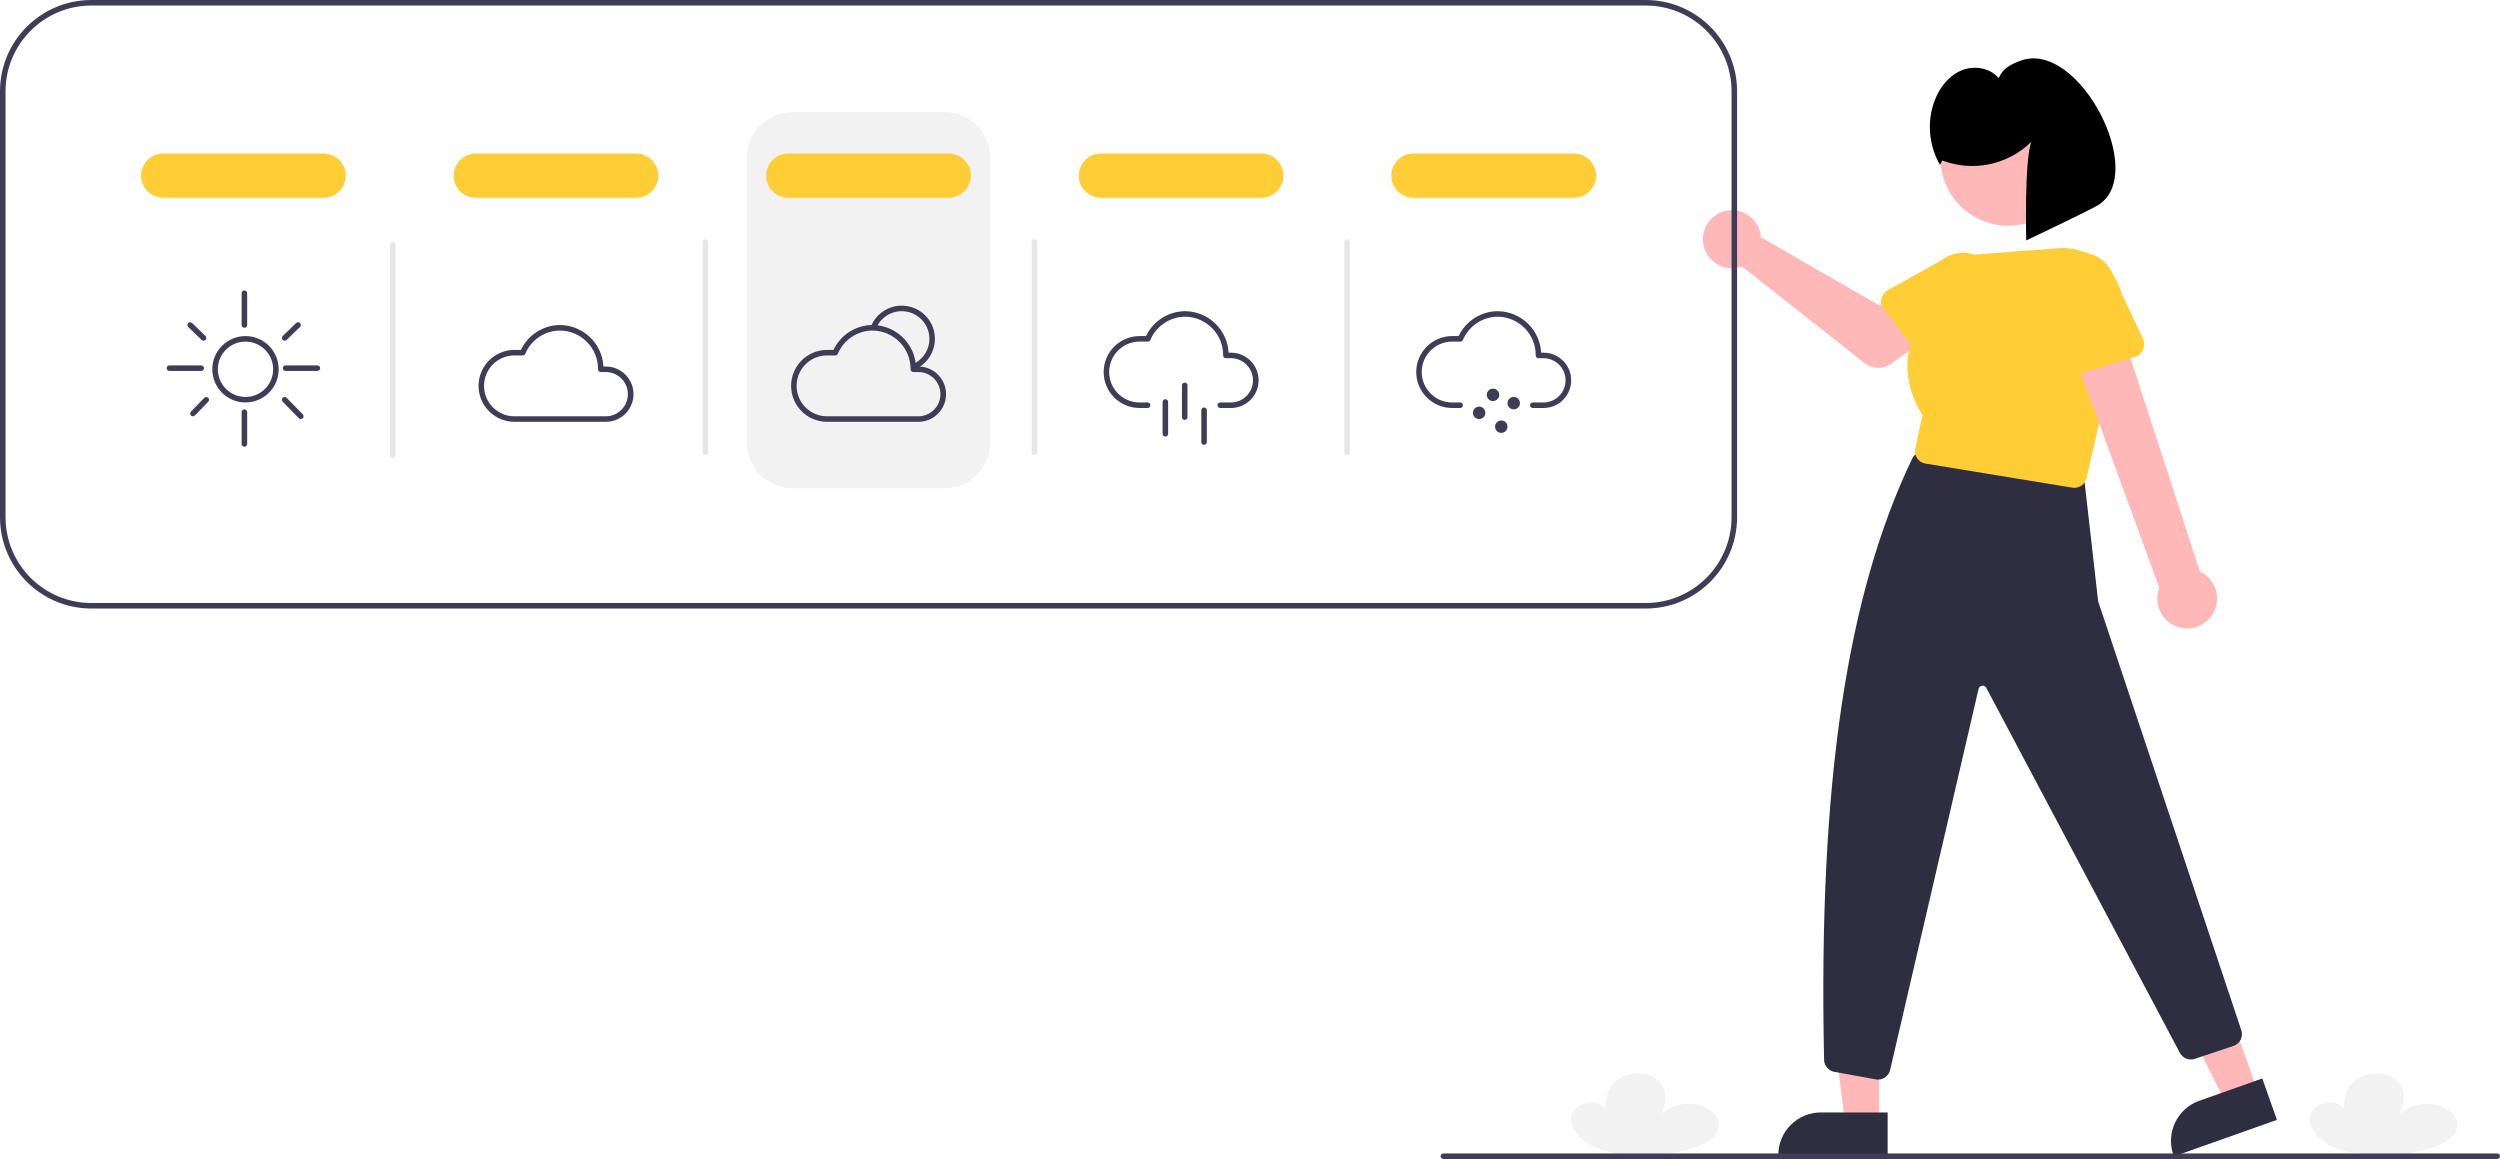
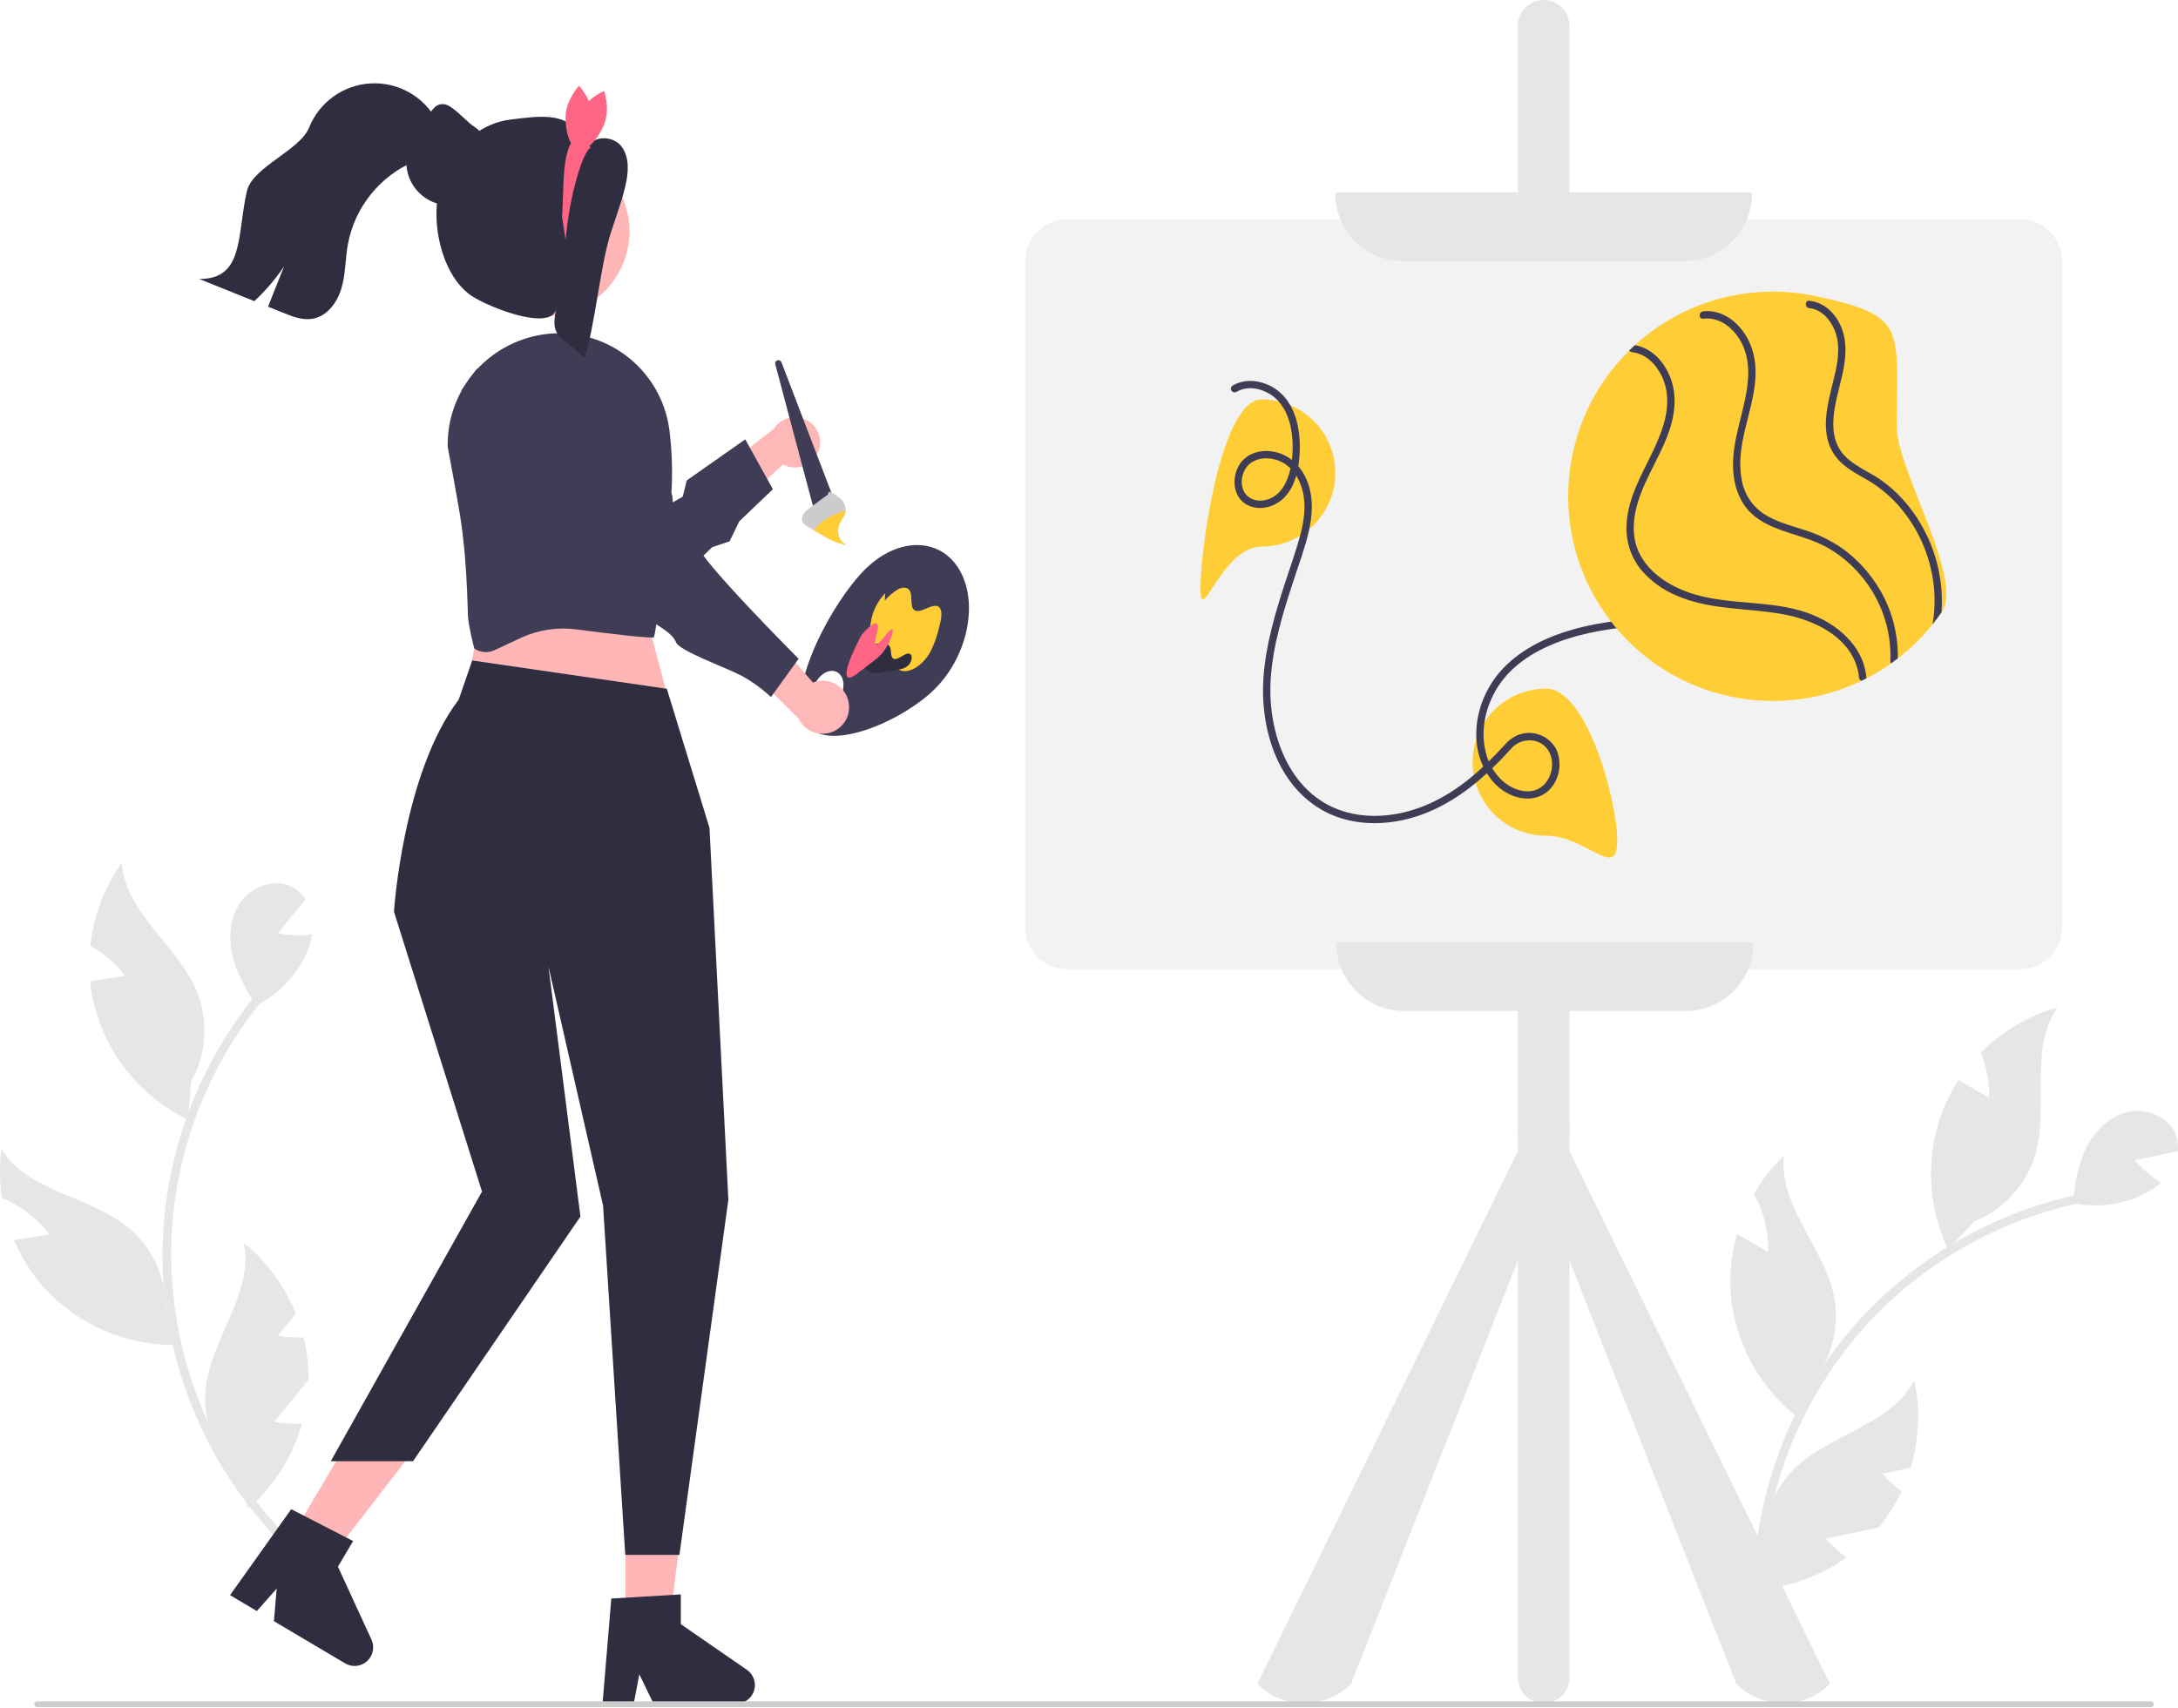
- <svg xmlns="http://www.w3.org/2000/svg" data-name="Layer 1" width="903.815" height="419" viewBox="0 0 903.815 419">
-   <path d="M1002.298,657.635c-7.669-.318-14.655-3.413-17.816-8.208q-.222-.337-.418-.683c-1.154-2.043-1.514-4.392-.253-6.405s4.413-3.542,7.579-3.225,5.636,2.842,4.326,4.84c-.293-4.038-.532-8.281,2.724-11.796a11.897,11.897,0,0,1,6.665-3.445c6.56-1.154,10.916,2.555,11.788,6.301.644,2.765-.246,5.577-1.131,8.311,2.728-3.226,9.218-4.662,14.187-3.138s7.727,5.794,6.029,9.337c-2,4.173-8.669,6.33-14.863,7.47C1016.002,657.935,1008.333,657.885,1002.298,657.635Z" transform="translate(-148.0925 -240.5)" fill="#f2f2f2" />
-   <path d="M735.298,657.635c-7.669-.318-14.655-3.413-17.816-8.208q-.222-.337-.418-.683c-1.154-2.043-1.514-4.392-.253-6.405s4.413-3.542,7.579-3.225,5.636,2.842,4.326,4.84c-.293-4.038-.532-8.281,2.724-11.796a11.897,11.897,0,0,1,6.665-3.445c6.56-1.154,10.916,2.555,11.788,6.301.644,2.765-.246,5.577-1.131,8.311,2.728-3.226,9.218-4.662,14.187-3.138s7.727,5.794,6.029,9.337c-2,4.173-8.669,6.33-14.863,7.47C749.002,657.935,741.333,657.885,735.298,657.635Z" transform="translate(-148.0925 -240.5)" fill="#f2f2f2" />
-   <path d="M489.592,417h-55a16.519,16.519,0,0,1-16.5-16.5v-103a16.519,16.519,0,0,1,16.5-16.5h55a16.519,16.519,0,0,1,16.5,16.5v103A16.519,16.519,0,0,1,489.592,417Z" transform="translate(-148.0925 -240.5)" fill="#f2f2f2" />
-   <polygon points="679.306 406.177 667.047 406.177 661.214 358.889 679.308 358.89 679.306 406.177" fill="#ffb8b8" />
-   <path d="M830.525,658.562l-39.531-.001v-.5a15.386,15.386,0,0,1,15.386-15.386h.001l24.144.001Z" transform="translate(-148.0925 -240.5)" fill="#2f2e41" />
-   <polygon points="816.262 394.707 804.705 398.799 783.42 356.172 800.476 350.132 816.262 394.707" fill="#ffb8b8" />
-   <path d="M971.269,645.365l-37.263,13.196-.167-.471a15.386,15.386,0,0,1,9.367-19.64l.001-0,22.759-8.06Z" transform="translate(-148.0925 -240.5)" fill="#2f2e41" />
-   <path d="M827.057,630.8a4.613,4.613,0,0,1-.82-.074l-14.992-2.726a4.521,4.521,0,0,1-3.698-4.337c-2.179-100.914,8.535-168.729,31.843-217.336a4.473,4.473,0,0,1,4.691-2.481l53.912,7.783a4.505,4.505,0,0,1,3.828,3.947l4.754,41.903a3.546,3.546,0,0,0,.142.666l51.689,154.869a4.519,4.519,0,0,1-2.866,5.631L941.572,623.302a4.523,4.523,0,0,1-5.448-2.257L866.206,489.208a1.5,1.5,0,0,0-2.807.35L831.438,627.263A4.482,4.482,0,0,1,827.057,630.8Z" transform="translate(-148.0925 -240.5)" fill="#2f2e41" />
-   <path d="M784.45,324.597a10.527,10.527,0,0,1,.239,1.64l42.957,24.782,10.441-6.011L849.219,359.581,831.769,372.018a8,8,0,0,1-9.598-.234L777.874,336.839a10.497,10.497,0,1,1,6.576-12.241Z" transform="translate(-148.0925 -240.5)" fill="#ffb8b8" />
-   <path d="M828.237,348.542a4.495,4.495,0,0,1,2.211-3.025l19.713-11.023a12.497,12.497,0,0,1,15.327,19.744l-15.717,16.321a4.5,4.5,0,0,1-6.804-.373l-13.884-17.994A4.495,4.495,0,0,1,828.237,348.542Z" transform="translate(-148.0925 -240.5)" fill="#ffcd35" />
-   <circle cx="726.05" cy="57.066" r="24.561" fill="#ffb8b8" />
-   <path d="M898.059,416.868a4.5,4.5,0,0,1-.728-.06L844.177,408.095a4.5,4.5,0,0,1-3.674-5.374l2.586-12.191c-1.324-1.975-12.103-19.146,1.026-35.274a22.01,22.01,0,0,1,20.433-22.922l27.469-2.087a22.127,22.127,0,0,1,23.022,27.885l-12.593,55.237A4.51,4.51,0,0,1,898.059,416.868Z" transform="translate(-148.0925 -240.5)" fill="#ffcd35" />
-   <path d="M947.695,463.058a10.743,10.743,0,0,0-4.27-15.91L913.161,354.102l-17.538,8.322,33.113,90.599a10.801,10.801,0,0,0,18.959,10.036Z" transform="translate(-148.0925 -240.5)" fill="#ffb8b8" />
-   <path d="M919.855,369.593l-23.288,7.035a4.817,4.817,0,0,1-6.158-3.909l-3.535-23.995A13.377,13.377,0,0,1,912.507,341.063l10.312,21.866a4.817,4.817,0,0,1-2.964,6.664Z" transform="translate(-148.0925 -240.5)" fill="#ffcd35" />
-   <path d="M850.268,298.514a30.443,30.443,0,0,0,32.211-6.764c-2.576,6.806-1.856,35.674-1.856,35.674s22.847-10.847,25.946-12.744c18.307-11.204-6.942-59.943-27.946-52.256-3.558,1.302-6.529,2.834-7.968,6.338-3.136-3.869-9.073-4.708-13.64-2.721s-7.813,6.293-9.559,10.958a27.407,27.407,0,0,0,1.993,23.113Z" transform="translate(-148.0925 -240.5)" />
-   <path d="M743.093,240.5h-562a33.032,33.032,0,0,0-33,33v154a33.032,33.032,0,0,0,33,33h562a33.032,33.032,0,0,0,33-33v-154A33.032,33.032,0,0,0,743.093,240.5Zm31,187a31.04,31.04,0,0,1-31,31h-562a31.04,31.04,0,0,1-31-31v-154a31.04,31.04,0,0,1,31-31h562a31.04,31.04,0,0,1,31,31Z" transform="translate(-148.0925 -240.5)" fill="#3f3d56" />
-   <path d="M236.843,386a12,12,0,1,1,12-12A12.014,12.014,0,0,1,236.843,386Zm0-22a10,10,0,1,0,10,10A10.011,10.011,0,0,0,236.843,364Z" transform="translate(-148.0925 -240.5)" fill="#3f3d56" />
-   <path d="M236.449,359a1,1,0,0,1-1-1V346.5a1,1,0,0,1,2,0V358A1,1,0,0,1,236.449,359Z" transform="translate(-148.0925 -240.5)" fill="#3f3d56" />
-   <path d="M220.843,374.606h-11.5a1,1,0,0,1,0-2h11.5a1,1,0,1,1,0,2Z" transform="translate(-148.0925 -240.5)" fill="#3f3d56" />
-   <path d="M262.843,374.606h-11.5a1,1,0,0,1,0-2h11.5a1,1,0,0,1,0,2Z" transform="translate(-148.0925 -240.5)" fill="#3f3d56" />
-   <path d="M251.027,363.672a1,1,0,0,1-.696-1.718l4.816-4.672a1,1,0,0,1,1.393,1.436l-4.816,4.672A.996.996,0,0,1,251.027,363.672Z" transform="translate(-148.0925 -240.5)" fill="#3f3d56" />
-   <path d="M221.658,363.672a.997.997,0,0,1-.696-.282l-4.816-4.672a1,1,0,1,1,1.393-1.436l4.816,4.672a1,1,0,0,1-.696,1.718Z" transform="translate(-148.0925 -240.5)" fill="#3f3d56" />
-   <path d="M217.843,391a1,1,0,0,1-.718-1.697l4.816-4.959a1,1,0,0,1,1.435,1.394l-4.816,4.959A.999.999,0,0,1,217.843,391Z" transform="translate(-148.0925 -240.5)" fill="#3f3d56" />
-   <path d="M256.843,392a.995.995,0,0,1-.716-.302l-5.816-5.959a1.0 1,0,1,1,1.431-1.396l5.816,5.959A1.0 1,0,0,1,256.843,392Z" transform="translate(-148.0925 -240.5)" fill="#3f3d56" />
-   <path d="M236.449,402a1,1,0,0,1-1-1V389.5a1,1,0,0,1,2,0V401A1,1,0,0,1,236.449,402Z" transform="translate(-148.0925 -240.5)" fill="#3f3d56" />
-   <path d="M367.256,393H333.874a13.002,13.002,0,0,1,0-26h2.553a15.707,15.707,0,0,1,14.138-9,15.866,15.866,0,0,1,15.697,15h.994a10.001,10.001,0,0,1,0,20Zm-33.382-24a11.002,11.002,0,0,0,0,22h33.382a8.002,8.002,0,0,0,0-16h-1.964a1,1,0,0,1-1-1,13.881,13.881,0,0,0-13.727-14,13.725,13.725,0,0,0-12.575,8.395,1,1,0,0,1-.919.605Z" transform="translate(-148.0925 -240.5)" fill="#3f3d56" />
-   <path d="M478.764,374.057l-.779-1.842A10.002,10.002,0,1,0,464.844,359.188l-1.849-.763a12.002,12.002,0,1,1,15.768,15.631Z" transform="translate(-148.0925 -240.5)" fill="#3f3d56" />
-   <path d="M480.256,393H446.874a13.002,13.002,0,0,1,0-26h2.553a15.707,15.707,0,0,1,14.138-9,15.866,15.866,0,0,1,15.697,15h.994a10.001,10.001,0,0,1,0,20Zm-33.382-24a11.002,11.002,0,0,0,0,22h33.382a8.002,8.002,0,0,0,0-16h-1.964a1,1,0,0,1-1-1,13.881,13.881,0,0,0-13.727-14,13.725,13.725,0,0,0-12.575,8.395,1,1,0,0,1-.919.605Z" transform="translate(-148.0925 -240.5)" fill="#3f3d56" />
-   <path d="M593.256,388h-4.014a1,1,0,0,1,0-2h4.014a8.002,8.002,0,0,0,0-16h-1.964a1,1,0,0,1-1-1,13.881,13.881,0,0,0-13.727-14,13.725,13.725,0,0,0-12.575,8.395,1,1,0,0,1-.919.605h-3.197a11.002,11.002,0,0,0,0,22h3.1a1,1,0,0,1,0,2h-3.1a13.002,13.002,0,0,1,0-26h2.553a15.707,15.707,0,0,1,14.138-9,15.866,15.866,0,0,1,15.697,15h.994a10.001,10.001,0,0,1,0,20Z" transform="translate(-148.0925 -240.5)" fill="#3f3d56" />
-   <path d="M576.4,392.317a1,1,0,0,1-1-1v-11.5a1,1,0,1,1,2,0v11.5A1,1,0,0,1,576.4,392.317Z" transform="translate(-148.0925 -240.5)" fill="#3f3d56" />
-   <path d="M569.4,398.317a1,1,0,0,1-1-1v-11.5a1,1,0,1,1,2,0v11.5A1,1,0,0,1,569.4,398.317Z" transform="translate(-148.0925 -240.5)" fill="#3f3d56" />
-   <path d="M583.4,401.317a1,1,0,0,1-1-1v-11.5a1,1,0,1,1,2,0v11.5A1,1,0,0,1,583.4,401.317Z" transform="translate(-148.0925 -240.5)" fill="#3f3d56" />
-   <path d="M706.256,388h-4.014a1,1,0,0,1,0-2h4.014a8.002,8.002,0,0,0,0-16h-1.964a1,1,0,0,1-1-1,13.881,13.881,0,0,0-13.727-14,13.725,13.725,0,0,0-12.575,8.395,1,1,0,0,1-.919.605h-3.197a11.002,11.002,0,0,0,0,22h3.1a1,1,0,1,1,0,2h-3.1a13.002,13.002,0,0,1,0-26h2.553a15.707,15.707,0,0,1,14.138-9,15.866,15.866,0,0,1,15.697,15h.994a10.001,10.001,0,0,1,0,20Z" transform="translate(-148.0925 -240.5)" fill="#3f3d56" />
-   <circle cx="539.75" cy="142.75" r="2.25" fill="#3f3d56" />
-   <circle cx="547.25" cy="145.75" r="2.25" fill="#3f3d56" />
-   <circle cx="534.75" cy="149.25" r="2.25" fill="#3f3d56" />
-   <circle cx="542.75" cy="154.25" r="2.25" fill="#3f3d56" />
-   <path d="M265.093,312h-58a8,8,0,0,1,0-16h58a8,8,0,0,1,0,16Z" transform="translate(-148.0925 -240.5)" fill="#ffcd35" />
-   <path d="M378.093,312h-58a8,8,0,1,1,0-16h58a8,8,0,0,1,0,16Z" transform="translate(-148.0925 -240.5)" fill="#ffcd35" />
-   <path d="M491.093,312h-58a8,8,0,1,1,0-16h58a8,8,0,0,1,0,16Z" transform="translate(-148.0925 -240.5)" fill="#ffcd35" />
-   <path d="M604.093,312h-58a8,8,0,0,1,0-16h58a8,8,0,0,1,0,16Z" transform="translate(-148.0925 -240.5)" fill="#ffcd35" />
-   <path d="M717.093,312h-58a8,8,0,0,1,0-16h58a8,8,0,0,1,0,16Z" transform="translate(-148.0925 -240.5)" fill="#ffcd35" />
-   <path d="M290.093,406a1,1,0,0,1-1-1V329a1,1,0,0,1,2,0v76A1,1,0,0,1,290.093,406Z" transform="translate(-148.0925 -240.5)" fill="#e6e6e6" />
-   <path d="M403.093,405a1,1,0,0,1-1-1V328a1,1,0,0,1,2,0v76A1,1,0,0,1,403.093,405Z" transform="translate(-148.0925 -240.5)" fill="#e6e6e6" />
-   <path d="M522.093,405a1,1,0,0,1-1-1V328a1,1,0,0,1,2,0v76A1,1,0,0,1,522.093,405Z" transform="translate(-148.0925 -240.5)" fill="#e6e6e6" />
-   <path d="M635.093,405a1,1,0,0,1-1-1V328a1,1,0,0,1,2,0v76A1,1,0,0,1,635.093,405Z" transform="translate(-148.0925 -240.5)" fill="#e6e6e6" />
-   <path d="M1050.907,659.5h-381a1,1,0,1,1,0-2h381a1,1,0,0,1,0,2Z" transform="translate(-148.0925 -240.5)" fill="#3f3d56" />
+ <svg xmlns="http://www.w3.org/2000/svg" data-name="Layer 1" width="888.48" height="696.572" viewBox="0 0 888.48 696.572">
+   <path d="M536.79,383.148c13.527-13.196,18.25-34.945,10.55-48.576-7.7-13.632-24.907-13.984-38.434-.788s-32.537,48.883-24.837,62.515C491.769,409.93,523.263,396.345,536.79,383.148Zm-46.68,7.155c-2.881-1.384-3.666-5.735-1.752-9.718s5.801-6.088,8.682-4.704,3.666,5.735,1.752,9.718S492.991,391.688,490.11,390.303Z" transform="translate(-155.7598 -101.7139)" fill="#3f3d56" />
+   <path d="M520.075,373.107q-1.954-1.785-3.907-3.57a16.216,16.216,0,0,1-4.297-5.265,15.912,15.912,0,0,1-.819-8.958,21.5,21.5,0,0,1,5.822-11.543l-.209,3.031a23.117,23.117,0,0,1,5.455-4.663c1.929-.996,4.051-.926,4.89.846.96,2.028.046,5.666,1.347,7.293,2.25,2.814,8.115-3.264,10.588-.764,1.441,1.457.759,4.913.004,7.822a43.569,43.569,0,0,1-3.663,10.361c-3.011,5.421-8.51,9.005-12.229,7.542A10.151,10.151,0,0,1,520.075,373.107Z" transform="translate(-155.7598 -101.7139)" fill="#ffcd35" />
+   <path d="M508.54,373.835c-.685-2.323.722-5.344,2.057-7.889l.674-.699a12.508,12.508,0,0,1,4.44-1.279,3.18,3.18,0,0,1,3.277,2.236c.394,1.364.076,3.312,1.021,4.108,1.826,1.541,5.491-3.232,7.234-1.568.978.933.271,3.339-.987,4.522a7.478,7.478,0,0,1-4.201,1.707q-3.355.558-6.71,1.115a11.419,11.419,0,0,1-3.991.201A3.522,3.522,0,0,1,508.54,373.835Z" transform="translate(-155.7598 -101.7139)" fill="#2f2e41" />
+   <path d="M501.161,375.564c.472-3.435,3.099-8.964,5.443-13.689l.913-1.439a23.377,23.377,0,0,1,4.481-4.114c1.275-.698,2.159-.183,1.839,2.099-.284,2.02-1.461,5.313-1.002,6.164.889,1.645,6.303-7.753,7.063-5.872.426,1.056-1.304,5.268-2.952,7.758a17.546,17.546,0,0,1-4.469,4.696q-3.197,2.449-6.394,4.898a10.837,10.837,0,0,1-3.59,2.167C501.507,378.407,500.875,377.648,501.161,375.564Z" transform="translate(-155.7598 -101.7139)" fill="#ff6584" />
+   <path d="M501.9,388.05a10.761,10.761,0,0,0-14.523-7.834l-25.013-28.926-5.393,19.126L481.551,394.953a10.819,10.819,0,0,0,20.349-6.903Z" transform="translate(-155.7598 -101.7139)" fill="#ffb8b8" />
+   <path d="M418.867,277.884l-6.633,11.237s17.499,8.669,17.839,15.512,1.592,5.108,4.196,6.987,5.69,6.745,5.788,12.095S481.542,370.515,481.542,370.515l-11.272,15.62a60.351,60.351,0,0,0-12.149-8.767c-6.701-3.516-25.296-10.039-26.647-13.654s-6.793-6.243-12-10,5.952-6.947-2.726-13.209-55.762-55.562-64.198-60.33-8.49-19.323-8.49-19.323l6.262-8.678Z" transform="translate(-155.7598 -101.7139)" fill="#3f3d56" />
+   <path d="M795.974,571.322V565.833a27.149,27.149,0,0,0,0-4.873V112.214a10.5,10.5,0,1,0-21,0V560.96a27.149,27.149,0,0,0,0,4.873v5.489L668.678,788.806a27,27,0,0,0,38.184,0L774.974,615.991V786.214a10.5,10.5,0,1,0,21,0V615.991L864.087,788.806a27,27,0,0,0,38.184,0Z" transform="translate(-155.7598 -101.7139)" fill="#e6e6e6" />
+   <path d="M271.883,732.652a166.619,166.619,0,0,1-28.919-38.276,169.947,169.947,0,0,1-16.936-44.658,163.248,163.248,0,0,1-3.502-48.315,169.172,169.172,0,0,1,35.044-90.588q1.858-2.383,3.805-4.694c1.447-1.723,3.906.758,2.469,2.469a165.277,165.277,0,0,0-37.301,87.281,164.357,164.357,0,0,0,47.808,134.313c1.603,1.58-.867,4.049-2.469,2.469Z" transform="translate(-155.7598 -101.7139)" fill="#e6e6e6" />
+   <path d="M256.163,513.78a42.311,42.311,0,0,0,4.147-1.809c.068.105.135.212.203.317Z" transform="translate(-155.7598 -101.7139)" fill="#e6e6e6" />
+   <path d="M283.121,482.98a33.678,33.678,0,0,1-3.063,9.203,44.126,44.126,0,0,1-18.392,19.081c-.44.235-.894.484-1.348.704-.542-.85-1.099-1.7-1.627-2.55-3.561-5.701-6.727-11.695-8.178-18.231-1.7-7.635-.777-16.209,4.118-22.32,4.88-6.111,14.201-8.852,20.957-4.895a14.749,14.749,0,0,1,4.836,4.675c-.674.835-1.348,1.656-2.022,2.491a2.546,2.546,0,0,1-.191.22c-.586.733-1.187,1.451-1.773,2.184-2.447,3.004-4.88,6.023-7.328,9.013a46.36,46.36,0,0,0,10.464.718c.278-.015.572-.029.85-.044C281.318,483.171,282.227,483.098,283.121,482.98Z" transform="translate(-155.7598 -101.7139)" fill="#e6e6e6" />
+   <path d="M233.689,543.081l-.938,12.222-.249,3.312c-.264-.132-.542-.264-.806-.396a71.521,71.521,0,0,1-37.327-45.709,69.482,69.482,0,0,1-1.832-10.391c4.748-.733,9.511-1.48,14.259-2.213a46.807,46.807,0,0,0-14.157-12.266A70.742,70.742,0,0,1,205.463,453.714c1.231,20.488,22.686,33.516,30.541,52.465A42.62,42.62,0,0,1,233.689,543.081Z" transform="translate(-155.7598 -101.7139)" fill="#e6e6e6" />
+   <path d="M229.615,650.43c-1.143.059-2.286.088-3.415.073A71.616,71.616,0,0,1,174.262,627.715a69.557,69.557,0,0,1-12.794-20.034c.103-.015.191-.029.293-.044,4.748-.733,9.511-1.48,14.259-2.213a46.625,46.625,0,0,0-19.418-14.802,69.846,69.846,0,0,1-.234-20.004c10.728,17.484,35.803,18.891,51.645,31.904a42.716,42.716,0,0,1,14.582,24.665,40.182,40.182,0,0,1,.747,7.24c.015.586.015,1.158,0,1.729l.352.791Z" transform="translate(-155.7598 -101.7139)" fill="#e6e6e6" />
+   <path d="M276.746,670.669c-3.034,3.722-6.067,7.474-9.101,11.197a46.458,46.458,0,0,0,11.314.674,71.627,71.627,0,0,1-18.715,31.758c-.835.821-1.7,1.627-2.579,2.389-.176.161-.366.322-.542.484l-.791-2.242-.015-.015-4.484-12.413a42.412,42.412,0,0,1-11.358-20.825v-.029a40.909,40.909,0,0,1-.718-14.069c2.506-20.356,19.711-38.66,15.432-58.723a71.035,71.035,0,0,1,21.25,28.827c-2.447,3.004-4.88,6.023-7.328,9.013a46.36,46.36,0,0,0,10.464.718,68.526,68.526,0,0,1,1.993,15.153c.015.733.015,1.451,0,2.184-1.539,1.905-3.092,3.796-4.631,5.701A2.548,2.548,0,0,1,276.746,670.669Z" transform="translate(-155.7598 -101.7139)" fill="#e6e6e6" />
+   <path d="M872.066,771.79a166.619,166.619,0,0,1,1.451-47.951,169.946,169.946,0,0,1,14.788-45.415,163.247,163.247,0,0,1,27.548-39.846,169.172,169.172,0,0,1,84.078-48.633q2.941-.693,5.907-1.274c2.207-.436,2.569,3.039.377,3.471a165.277,165.277,0,0,0-83.764,44.642A164.357,164.357,0,0,0,875.537,771.413c.259,2.236-3.213,2.612-3.471.377Z" transform="translate(-155.7598 -101.7139)" fill="#e6e6e6" />
+   <path d="M996.977,591.375a42.31,42.31,0,0,0,4.365,1.189c-.013.125-.028.25-.04.374Z" transform="translate(-155.7598 -101.7139)" fill="#e6e6e6" />
+   <path d="M1037.285,584.266a33.678,33.678,0,0,1-8.154,5.253,44.126,44.126,0,0,1-26.29,3.344c-.49-.093-1-.183-1.492-.297.11-1.002.209-2.014.33-3.007.797-6.674,2.087-13.329,5.052-19.332,3.46-7.015,9.552-13.118,17.196-14.813,7.633-1.704,16.614,2.001,19.399,9.319a14.749,14.749,0,0,1,.839,6.674c-1.049.228-2.088.446-3.137.674a2.547,2.547,0,0,1-.286.052c-.916.204-1.834.387-2.75.59-3.79.808-7.578,1.636-11.358,2.432a46.361,46.361,0,0,0,7.704,7.117c.226.163.464.335.69.498C1035.761,583.285,1036.515,583.797,1037.285,584.266Z" transform="translate(-155.7598 -101.7139)" fill="#e6e6e6" />
+   <path d="M961.1,600.125l-8.39,8.937-2.27,2.425c-.123-.268-.257-.545-.38-.813a71.521,71.521,0,0,1-.444-59.012,69.482,69.482,0,0,1,5.084-9.245c4.159,2.405,8.34,4.807,12.499,7.211a46.807,46.807,0,0,0-3.345-18.431,70.742,70.742,0,0,1,31.254-18.403c-11.88,16.737-3.325,40.336-9.078,60.025A42.62,42.62,0,0,1,961.1,600.125Z" transform="translate(-155.7598 -101.7139)" fill="#e6e6e6" />
+   <path d="M890.653,681.227c-.927-.671-1.837-1.364-2.707-2.083A71.616,71.616,0,0,1,861.753,628.837a69.557,69.557,0,0,1,2.584-23.63c.089.053.167.097.256.149,4.159,2.405,8.34,4.807,12.499,7.211a46.625,46.625,0,0,0-5.857-23.703,69.846,69.846,0,0,1,12.353-15.736c-2.597,20.347,16.062,37.157,20.253,57.227a42.716,42.716,0,0,1-4.093,28.359,40.183,40.183,0,0,1-3.954,6.11c-.356.466-.714.911-1.084,1.348l-.222.837Z" transform="translate(-155.7598 -101.7139)" fill="#e6e6e6" />
+   <path d="M914.699,726.534c-4.697 1-9.412,2.022-14.109,3.022a46.458,46.458,0,0,0,8.394,7.615,71.627,71.627,0,0,1-34.486,13.021c-1.165.116-2.344.202-3.507.245-.238.015-.488.022-.726.037l.788-2.243-.002-.021,4.284-12.484a42.412,42.412,0,0,1,4.199-23.346l.018-.023a40.909,40.909,0,0,1,8.257-11.414c14.709-14.293,39.588-17.775,48.826-36.092a71.035,71.035,0,0,1-1.505,35.781c-3.79.807-7.578,1.636-11.358,2.432a46.36,46.36,0,0,0,7.704,7.117,68.526,68.526,0,0,1-7.943,13.058c-.448.58-.898,1.14-1.368,1.702-2.393.52-4.788,1.02-7.181,1.54A2.549,2.549,0,0,1,914.699,726.534Z" transform="translate(-155.7598 -101.7139)" fill="#e6e6e6" />
+   <path d="M979.923,497.214H591.025a17.07,17.07,0,0,1-17.051-17.051v-271.898a17.07,17.07,0,0,1,17.051-17.051H979.923a17.07,17.07,0,0,1,17.051,17.051v271.898A17.071,17.071,0,0,1,979.923,497.214Z" transform="translate(-155.7598 -101.7139)" fill="#f2f2f2" />
+   <path d="M842.974,208.214h-115a27.531,27.531,0,0,1-27.5-27.5v-.5h170v.5A27.531,27.531,0,0,1,842.974,208.214Z" transform="translate(-155.7598 -101.7139)" fill="#e6e6e6" />
+   <path d="M843.474,514.214h-115a27.531,27.531,0,0,1-27.5-27.5v-.5h170v.5A27.531,27.531,0,0,1,843.474,514.214Z" transform="translate(-155.7598 -101.7139)" fill="#e6e6e6" />
+   <path d="M815.474,444.714c0,16.569-12.431-2-29-2a30,30,0,0,1,0-60C803.043,382.714,815.474,428.145,815.474,444.714Z" transform="translate(-155.7598 -101.7139)" fill="#ffcd35" />
+   <path d="M700.474,294.714a30,30,0,0,1-30,30c-16.569,0-25,33.569-25,17s8.431-77,25-77A30,30,0,0,1,700.474,294.714Z" transform="translate(-155.7598 -101.7139)" fill="#ffcd35" />
+   <path d="M660.093,261.639c4.33-2.526,9.632-1.657,13.745.902,4.678,2.91,7.267,7.923,8.407,13.185a42.492,42.492,0,0,1-.057,17.128c-1.116,5.445-3.973,11.23-9.769,12.793-3.863,1.042-8.18-.301-9.589-4.287a9.836,9.836,0,0,1,1.785-9.481c3.252-3.659,8.921-3.848,13.178-2.022,5.007,2.148,8.059,6.995,9.345,12.125,1.529,6.099.566,12.426-1.043,18.404-1.749,6.498-4.064,12.851-6.147,19.247-4.061,12.473-7.798,25.183-8.77,38.328-1.484,20.081,5.127,43.251,23.48,54.022,9.907,5.814,21.83,6.741,32.921,4.445,11.696-2.421,22.143-8.463,31.214-16.086A137.506,137.506,0,0,0,772.071,407.34a9.82,9.82,0,0,1,10.487-3.102c9.542,3.032,7.784,18.308-1.657,20.182-4.29.851-8.94-1.212-12.115-3.999a23.284,23.284,0,0,1-6.975-11.906c-2.401-9.633.403-20.237,6.1-28.195,6.436-8.991,16.854-14.589,27.163-17.918,11.737-3.791,24.029-4.908,36.235-6.144,12.491-1.265,25.114-2.741,36.908-7.285a92.343,92.343,0,0,0,26.088-15.482,96.454,96.454,0,0,0,31.733-50.736,88.352,88.352,0,0,0,2.226-14.605c.132-1.927-2.869-1.919-3,0-1.469,21.457-11.411,41.867-26.449,57.103a91.476,91.476,0,0,1-25.943,18.489c-11.641,5.501-24.297,7.662-37.004,9.04-12.978,1.407-26.12,2.237-38.728,5.854-11.146,3.197-22.261,8.619-29.854,17.635-6.695,7.949-10.364,18.855-9.057,29.244,1.216,9.666,7.379,19.618,17.505,21.719,4.752.986,9.67-.269,12.84-4.087a15.13,15.13,0,0,0,2.044-15.703,12.551,12.551,0,0,0-15.856-5.738,15.275,15.275,0,0,0-5.44,4.203c-8.655,9.491-18.481,18.349-30.307,23.668-11.031,4.962-24.023,6.827-35.689,3.031-22.085-7.186-30.545-32.437-29.214-53.655.871-13.886,5.043-27.298,9.356-40.438,2.202-6.71,4.71-13.401,6.257-20.302,1.385-6.178,1.808-12.724-.209-18.817-1.761-5.318-5.308-10.053-10.559-12.282-4.771-2.024-10.617-1.977-14.882,1.216-6.166,4.616-6.731,16.061.885,19.613,5.053,2.357,11.141.522,14.868-3.392,4.179-4.389,5.539-10.574,6.009-16.428.889-11.061-1.55-24.403-12.801-29.395-4.635-2.056-9.986-2.288-14.455.319a1.501,1.501,0,0,0,1.514,2.59Z" transform="translate(-155.7598 -101.7139)" fill="#3f3d56" />
+   <path d="M929.474,275.714c0,17.57,27.58,62.37,18.3,75.82q-1.725,2.52-3.65,4.9a82.599,82.599,0,0,1-14.18,13.91c-.89.7-1.79,1.37-2.7,2.02a84.194,84.194,0,0,1-10.15,6.17c-.64.32-1.29.64-1.94.96a83.506,83.506,0,0,1-94.78-134.75c.74-.74,1.5-1.46,2.28-2.17a83.165,83.165,0,0,1,26.55-16.39c.01,0,.01-.01.02-.01a83.831,83.831,0,0,1,46.11-3.85h.02c.34.07.68.14,1.02.22C934.144,230.534,929.474,235.564,929.474,275.714Z" transform="translate(-155.7598 -101.7139)" fill="#ffcd35" />
+   <path d="M917.104,378.154a1.58,1.58,0,0,1-.01.38c-.64.32-1.29.64-1.94.96a1.5,1.5,0,0,1-1.05-1.34,20.496,20.496,0,0,0-.87-4.45c-3.9-12.56-17.58-18.98-29.52-21.25-14.61-2.79-29.98-1.63-43.88-7.66a37.888,37.888,0,0,1-14.71-10.7,26.922,26.922,0,0,1-5.85-18.35c.82-15.59,11.81-27.79,15.57-42.5,1.55-6.06,1.55-12.38-1.21-18.1-2.34-4.86-6.54-9.13-12.14-9.73a1.453,1.453,0,0,1-1.12-.67c.74-.74,1.5-1.46,2.28-2.17a14.579,14.579,0,0,1,2.97.77c5.48,2.1,9.29,6.85,11.43,12.18,2.47,6.17,2.24,12.81.52,19.14-4.01,14.76-15.79,27.57-15.33,43.48.4,13.79,12.44,22.39,24.58,26.03,15.02,4.5,31.29,2.37,46.15,7.58C904.664,355.854,916.014,365.024,917.104,378.154Z" transform="translate(-155.7598 -101.7139)" fill="#3f3d56" />
+   <path d="M929.944,370.344c-.89.7-1.79,1.37-2.7,2.02a1.248,1.248,0,0,1-.33-.98,50.765,50.765,0,0,0-12.47-35.33,50.158,50.158,0,0,0-12.96-10.74c-5.12-2.93-10.74-4.5-16.31-6.32-5.48-1.79-11.05-3.96-15.24-8.05-4.27-4.17-6.37-9.82-7.01-15.66-1.51-13.84,5.42-26.56,5.98-40.19.25-6.08-1.09-11.99-4.86-16.88-3.26-4.22-8.07-7.1-13.52-6.46-1.8.22-1.89-2.42-.33-2.93a1.602,1.602,0,0,1,.33-.07c6.34-.74,12.09,2.74,15.86,7.62,4.39,5.67,5.91,12.58,5.47,19.65-.86,13.68-8.06,26.83-5.72,40.73a21.073,21.073,0,0,0,9.03,14.56c5.02,3.31,10.95,4.8,16.61,6.64a55.6,55.6,0,0,1,15.81,7.74,54.893,54.893,0,0,1,12.26,12.41A53.18,53.18,0,0,1,929.944,370.344Z" transform="translate(-155.7598 -101.7139)" fill="#3f3d56" />
+   <path d="M947.774,351.534q-1.725,2.52-3.65,4.9a56.746,56.746,0,0,0-.87-23.38,58.902,58.902,0,0,0-13.74-25.83,51.602,51.602,0,0,0-11.44-9.33c-4.85-2.9-10.15-5.35-13.58-10.03-7.44-10.16-2.42-23.42-.02-34.34,1.26-5.7,1.94-11.77-.39-17.29-1.81-4.28-5.39-8.29-10.25-8.78-1.91-.19-1.92-3.2,0-3q.54.06,1.08.15c5.31.96,9.4,4.92,11.62,9.8,2.88,6.37,2.31,13.25.84,19.92-2.42,10.97-8.03,25.5,2,34.46,4.23,3.78,9.72,5.87,14.28,9.22a55.759,55.759,0,0,1,10.88,10.49A62.586,62.586,0,0,1,947.774,351.534Z" transform="translate(-155.7598 -101.7139)" fill="#3f3d56" />
+   <polygon points="255.165 664.416 272.911 664.416 281.355 595.969 255.165 595.969 255.165 664.416" fill="#ffb6b6" />
+   <path d="M401.559,796.877h12.726l2.271-12.015,5.818,12.015h33.752a7.587,7.587,0,0,0,4.311-13.831L433.484,764.431V752.284l-28.351,1.692Z" transform="translate(-155.7598 -101.7139)" fill="#2f2e41" />
+   <polygon points="117.583 629.208 132.847 638.259 175.024 583.694 152.498 570.335 117.583 629.208" fill="#ffb6b6" />
+   <path d="M249.603,752.59l10.946,6.491,8.082-9.176-1.125,13.302,29.031,17.217a7.587,7.587,0,0,0,10.763-9.697L293.613,740.967l6.196-10.448-25.248-13.006Z" transform="translate(-155.7598 -101.7139)" fill="#2f2e41" />
+   <polygon points="257.085 226.77 271.709 281.744 189.786 282.822 200.565 230.003 257.085 226.77" fill="#ffb6b6" />
+   <path d="M427.784,382.763l17.399,56.748,7.704,151.757L432.92,736.165h-22.098l-9.054-142.534-22.268-97.528,13.037,102.004-68.289,99.842H290.692l61.693-110.022L316.474,473.714s3.601-56.481,26.377-86.483l5.544-16.016Z" transform="translate(-155.7598 -101.7139)" fill="#2f2e41" />
+   <path d="M428.918,277.853c-.047-.494-.118-1.012-.212-1.506a45.345,45.345,0,0,0-51.354-38.18,46.295,46.295,0,0,0-28.559,15.973v.024c-.376.447-.729.917-1.082,1.388-.635.8-1.223,1.647-1.788,2.494a45.382,45.382,0,0,0-7.528,26.018s4.282,22.795,5.175,28.841c.612,3.905,1.082,7.74,1.435,11.48.212,1.882.376,3.74.518,5.552V329.96c.706,8.963.941,17.008,1.153,23.242.094,3.388,2.447,13.009,2.588,13.127.145.11.302.216.469.317a8.403,8.403,0,0,0,7.909.291l10.582-4.937h0a40.917,40.917,0,0,1,22.523-3.479c12.577,1.631,30.897,3.87,31.727,3.193.988-.847,5.761-43.563,7.008-56.996.165-1.929.306-3.929.376-6.069v-.024A138.707,138.707,0,0,0,428.918,277.853Z" transform="translate(-155.7598 -101.7139)" fill="#3f3d56" />
+   <path d="M489.769,285.533A10.196,10.196,0,0,1,475.209,291.228l-26.856,24.322-2.868-18.609,25.943-20.244a10.251,10.251,0,0,1,18.342,8.836Z" transform="translate(-155.7598 -101.7139)" fill="#ffb8b8" />
+   <path d="M389.813,238.367s26.43,4.936,11.388,56.242l5.808,25.431,27.251-15.675,1.651-6.626L459.77,280.99l11.281,20.337-13.717,13.107-3.962,8.182-7.037,2.327L424.538,345.772l-9.14,5.586s-11.621,7.201-21.959,3.3a28.137,28.137,0,0,1-7.647-4.327c-4.512-3.598-8.516-9.097-11.023-17.411-9.301-30.845-12.793-52.414-12.793-52.414Z" transform="translate(-155.7598 -101.7139)" fill="#3f3d56" />
+   <path d="M488.022,310.527l-16.001-60.194a1.326,1.326,0,0,1,2.52-.815L496.077,305.777Z" transform="translate(-155.7598 -101.7139)" fill="#3f3d56" />
+   <path d="M501.343,324.174a30.252,30.252,0,0,1-6.753-2.265c-1.094-.522-2.152-1.111-3.186-1.719-.368-.205-.735-.425-1.095-.636-.861-.503-1.722-1.006-2.59-1.517-.735-.425-1.476-.857-2.203-1.288-1.075-.627-2.231-1.355-2.542-2.564a3.919,3.919,0,0,1,.92-3.226,13.194,13.194,0,0,1,2.705-2.398q3.387-2.489,6.781-4.969l.605-1.326a17.109,17.109,0,0,1,4.987,3.225,6.104,6.104,0,0,1,1.752,4.46,5.141,5.141,0,0,1-.178,1.076c-.437,1.537-1.581,2.846-2.26,4.32a8.338,8.338,0,0,0-.356.949,6.777,6.777,0,0,0,.748,5.72A6.26,6.26,0,0,0,501.343,324.174Z" transform="translate(-155.7598 -101.7139)" fill="#ccc" />
+   <path d="M504.689,324.73a7.187,7.187,0,0,1-3.346-.556A33.745,33.745,0,0,0,504.689,324.73Z" transform="translate(-155.7598 -101.7139)" fill="#e6e6e6" />
+   <path d="M501.343,324.174a30.252,30.252,0,0,1-6.753-2.265c-1.094-.522-2.152-1.111-3.186-1.719-.368-.205-.735-.425-1.095-.636-.861-.503-1.722-1.006-2.59-1.517a14.576,14.576,0,0,1,.972-1.171c3.205-3.488,7.583-5.455,12.032-6.916a5.141,5.141,0,0,1-.178,1.076c-.437,1.537-1.581,2.846-2.26,4.32a8.338,8.338,0,0,0-.356.949,6.777,6.777,0,0,0,.748,5.72A6.26,6.26,0,0,0,501.343,324.174Z" transform="translate(-155.7598 -101.7139)" fill="#ffcd35" />
+   <path d="M1034.422,797.096a1.186,1.186,0,0,1-1.19,1.19h-862.29a1.19,1.19,0,1,1,0-2.38h862.29A1.187,1.187,0,0,1,1034.422,797.096Z" transform="translate(-155.7598 -101.7139)" fill="#ccc" />
+   <circle cx="377.917" cy="196.09" r="34.639" transform="translate(-131.174 331.9247) rotate(-61.33682)" fill="#ffb6b6" />
+   <path d="M356.791,167.828v.024a17.412,17.412,0,0,1-.572,4.466c-.061.256-.134.523-.219.779v.012A17.664,17.664,0,0,1,345.11,184.449c-.377.146-.767.268-1.156.377a15.782,15.782,0,0,1-2.507.511,15.995,15.995,0,0,1-2.3.158,17.512,17.512,0,0,1-1.801-.085,17.039,17.039,0,0,1-4.101-.937,5.153,5.153,0,0,1-.608-.219,2.967,2.967,0,0,1-.292-.122,17.661,17.661,0,0,1-9.114-23.91l.012-.012a17.307,17.307,0,0,1,3.468-4.867c3.188-3.176,4.593-11.135,9.436-11.135a6.621,6.621,0,0,1,.694.024c3.249.11,9.254,7.12,11.81,8.774a17.223,17.223,0,0,1,4.843,4.587,17.44,17.44,0,0,1,2.847,6.279A17.669,17.669,0,0,1,356.791,167.828Z" transform="translate(-155.7598 -101.7139)" fill="#2f2e41" />
+   <path d="M335.234,161.684c-2.74,3.19-7.03,4.43-10.9,6.09a45.855,45.855,0,0,0-26.64,33.5c-1.07,5.97-.93,12.15-2.62,17.97-1.68,5.82-5.84,11.53-11.81,12.54-4.04.69-8.09-.87-11.89-2.41q-3.135-1.26-6.27-2.53,3.27-8.205,6.53-16.41a83.161,83.161,0,0,1-12.11,14.17q-11.235-4.53-22.49-9.06c18.46.07,15.31-17.85,19.44-35.83,2.27-9.88,21.6-16.57,25.39-25.97a28.756,28.756,0,0,1,52.16-2.62C337.814,152.634,337.924,158.534,335.234,161.684Z" transform="translate(-155.7598 -101.7139)" fill="#2f2e41" />
+   <path d="M409.27,161.438c-3.38-4.451-11.894-4.624-13.602.697l-3.59-4.869c-4.658-10.178-16.949-8.107-28.062-6.765-11.113,1.343-20.905,9.174-25.877,19.203-4.971,10.029-5.422,21.94-2.559,32.761,1.926,7.281,5.464,14.385,11.333,19.105s33.458,15.882,35.755,6.271c-2.871,12.539,2.905,10.577,11.455,20.188,4.428-13.303,6.505-38.368,10.933-51.671q1-3.004,2-6.007c1.405-4.221,2.812-8.449,3.828-12.78C412.159,172.128,412.65,165.889,409.27,161.438Z" transform="translate(-155.7598 -101.7139)" fill="#2f2e41" />
+   <path d="M386.501,199.626l-1.481-9.426c1.006-11.723-.636-30.371,7.057-32.934l4.705,4.705C393.807,162.963,388.146,180.494,386.501,199.626Z" transform="translate(-155.7598 -101.7139)" fill="#ff6584" />
+   <path d="M397.474,149.714c0,7.18-2.462,13-5.5,13s-5.5-5.82-5.5-13,5.5-13,5.5-13S397.474,142.534,397.474,149.714Z" transform="translate(-155.7598 -101.7139)" fill="#ff6584" />
+   <path d="M402.01,152.924c-2.885,6.575-7.479,10.915-10.26,9.694s-2.698-7.54.187-14.114,10.26-9.694,10.26-9.694S404.895,146.349,402.01,152.924Z" transform="translate(-155.7598 -101.7139)" fill="#ff6584" />
</svg>
